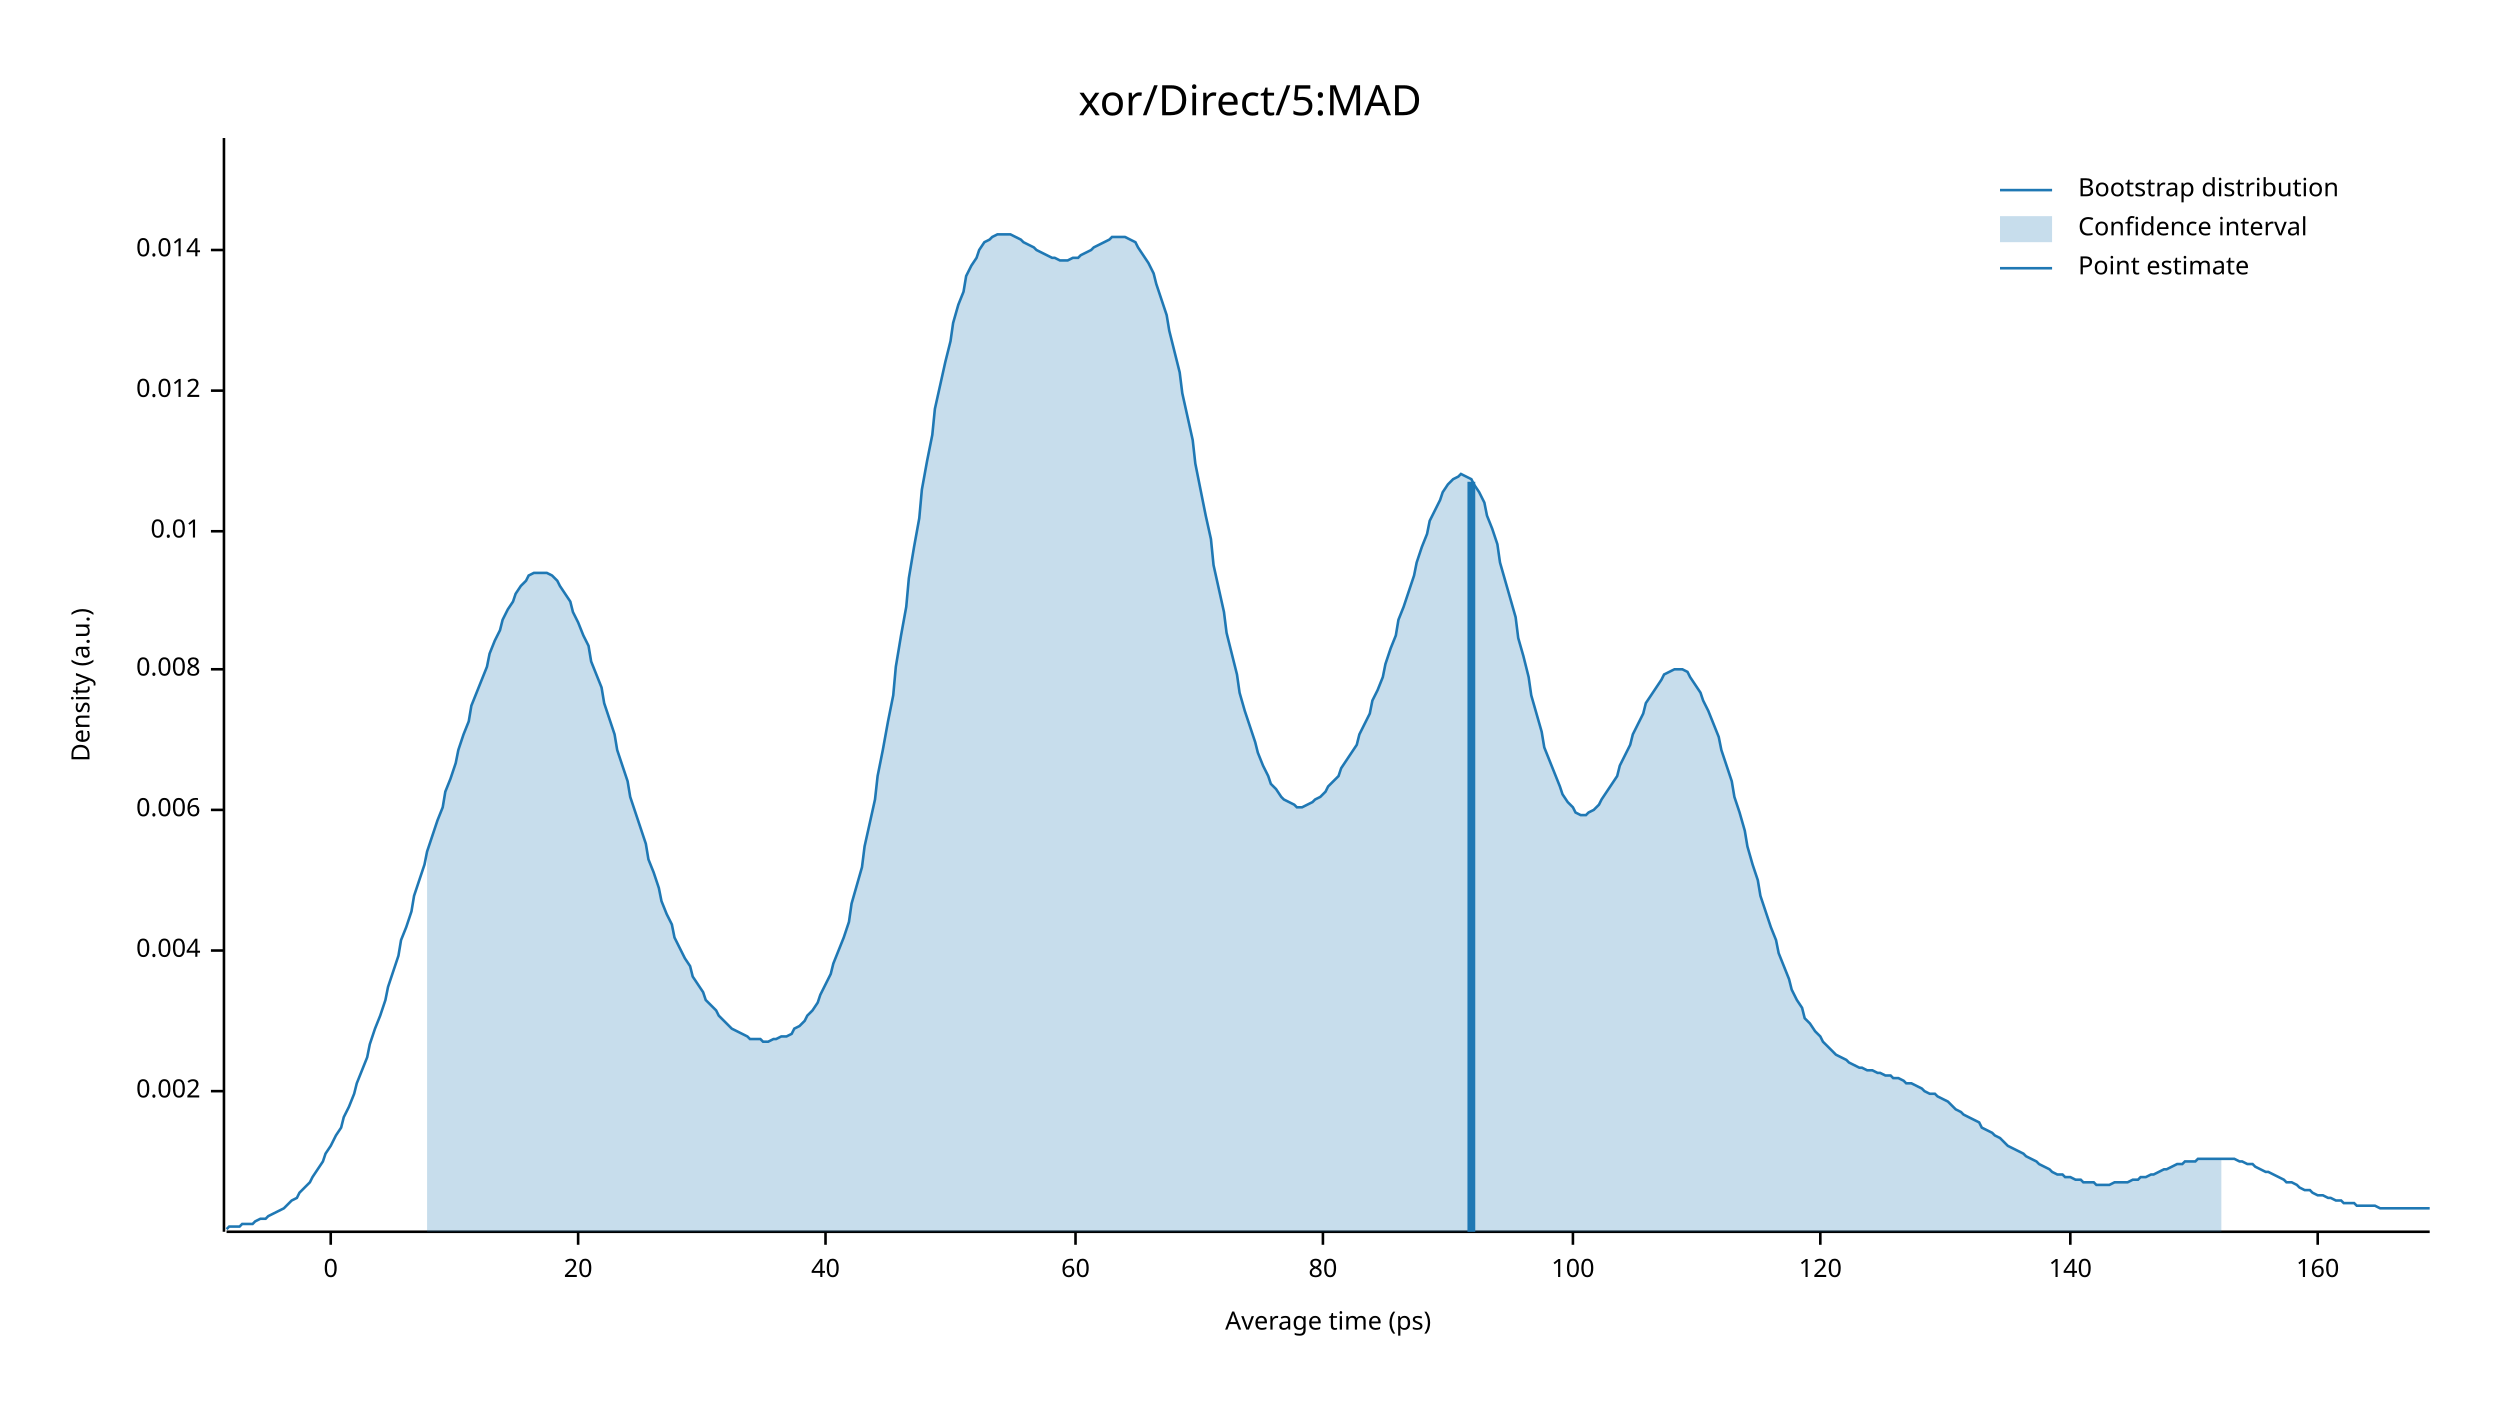
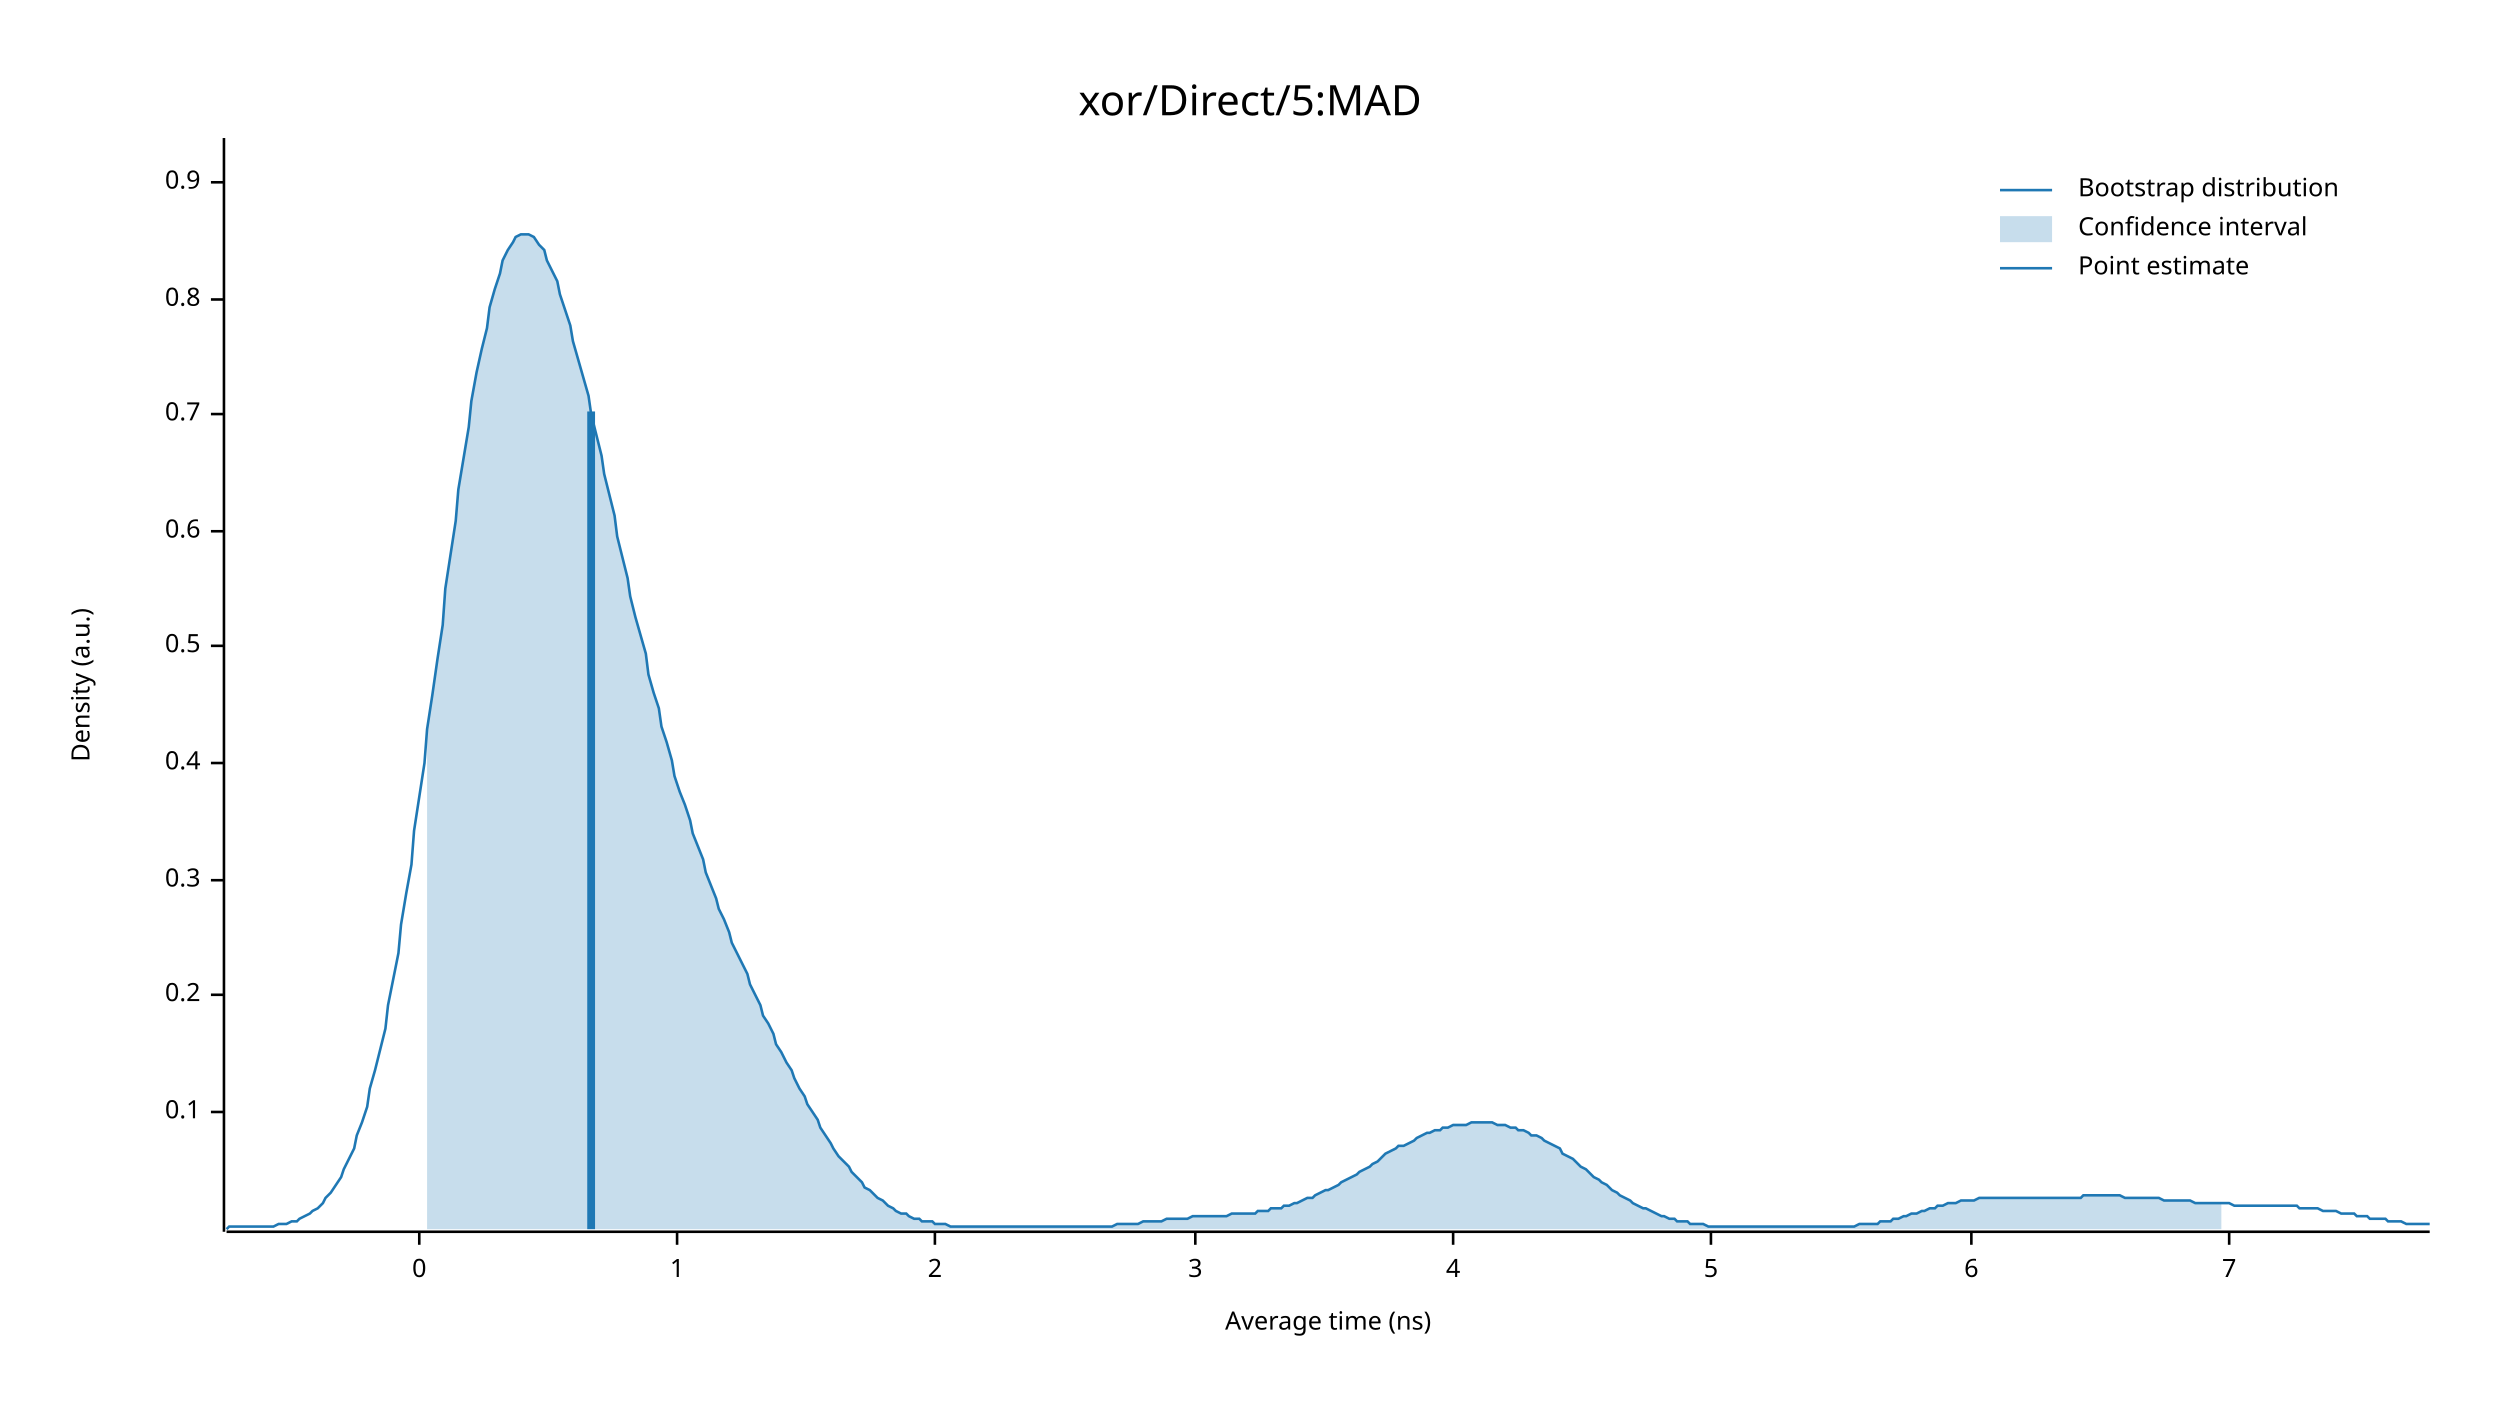
<svg xmlns="http://www.w3.org/2000/svg" width="960" height="540" viewBox="0 0 960 540">
  <text x="480" y="32" dy="0.76em" text-anchor="middle" font-family="sans-serif" font-size="16.129" opacity="1" fill="#000000">
xor/Direct/5:MAD
</text>
  <text x="27" y="263" dy="0.76em" text-anchor="middle" font-family="sans-serif" font-size="9.677" opacity="1" fill="#000000" transform="rotate(270, 27, 263)">
Density (a.u.)
</text>
  <text x="510" y="513" dy="-0.5ex" text-anchor="middle" font-family="sans-serif" font-size="9.677" opacity="1" fill="#000000">
- Average time (ps)
+ Average time (ns)
</text>
  <polyline fill="none" opacity="1" stroke="#000000" stroke-width="1" points="86,53 86,473 " />
-   <text x="77" y="419" dy="0.5ex" text-anchor="end" font-family="sans-serif" font-size="9.677" opacity="1" fill="#000000">
- 0.002
+   <text x="77" y="427" dy="0.5ex" text-anchor="end" font-family="sans-serif" font-size="9.677" opacity="1" fill="#000000">
+ 0.1
</text>
-   <polyline fill="none" opacity="1" stroke="#000000" stroke-width="1" points="81,419 86,419 " />
-   <text x="77" y="365" dy="0.5ex" text-anchor="end" font-family="sans-serif" font-size="9.677" opacity="1" fill="#000000">
- 0.004
+   <polyline fill="none" opacity="1" stroke="#000000" stroke-width="1" points="81,427 86,427 " />
+   <text x="77" y="382" dy="0.5ex" text-anchor="end" font-family="sans-serif" font-size="9.677" opacity="1" fill="#000000">
+ 0.2
</text>
-   <polyline fill="none" opacity="1" stroke="#000000" stroke-width="1" points="81,365 86,365 " />
-   <text x="77" y="311" dy="0.5ex" text-anchor="end" font-family="sans-serif" font-size="9.677" opacity="1" fill="#000000">
- 0.006
+   <polyline fill="none" opacity="1" stroke="#000000" stroke-width="1" points="81,382 86,382 " />
+   <text x="77" y="338" dy="0.5ex" text-anchor="end" font-family="sans-serif" font-size="9.677" opacity="1" fill="#000000">
+ 0.3
</text>
-   <polyline fill="none" opacity="1" stroke="#000000" stroke-width="1" points="81,311 86,311 " />
-   <text x="77" y="257" dy="0.5ex" text-anchor="end" font-family="sans-serif" font-size="9.677" opacity="1" fill="#000000">
- 0.008
+   <polyline fill="none" opacity="1" stroke="#000000" stroke-width="1" points="81,338 86,338 " />
+   <text x="77" y="293" dy="0.5ex" text-anchor="end" font-family="sans-serif" font-size="9.677" opacity="1" fill="#000000">
+ 0.4
</text>
-   <polyline fill="none" opacity="1" stroke="#000000" stroke-width="1" points="81,257 86,257 " />
+   <polyline fill="none" opacity="1" stroke="#000000" stroke-width="1" points="81,293 86,293 " />
+   <text x="77" y="248" dy="0.5ex" text-anchor="end" font-family="sans-serif" font-size="9.677" opacity="1" fill="#000000">
+ 0.5
+ </text>
+   <polyline fill="none" opacity="1" stroke="#000000" stroke-width="1" points="81,248 86,248 " />
  <text x="77" y="204" dy="0.5ex" text-anchor="end" font-family="sans-serif" font-size="9.677" opacity="1" fill="#000000">
- 0.01
+ 0.6
</text>
  <polyline fill="none" opacity="1" stroke="#000000" stroke-width="1" points="81,204 86,204 " />
-   <text x="77" y="150" dy="0.5ex" text-anchor="end" font-family="sans-serif" font-size="9.677" opacity="1" fill="#000000">
- 0.012
+   <text x="77" y="159" dy="0.5ex" text-anchor="end" font-family="sans-serif" font-size="9.677" opacity="1" fill="#000000">
+ 0.7
</text>
-   <polyline fill="none" opacity="1" stroke="#000000" stroke-width="1" points="81,150 86,150 " />
-   <text x="77" y="96" dy="0.5ex" text-anchor="end" font-family="sans-serif" font-size="9.677" opacity="1" fill="#000000">
- 0.014
+   <polyline fill="none" opacity="1" stroke="#000000" stroke-width="1" points="81,159 86,159 " />
+   <text x="77" y="115" dy="0.5ex" text-anchor="end" font-family="sans-serif" font-size="9.677" opacity="1" fill="#000000">
+ 0.8
</text>
-   <polyline fill="none" opacity="1" stroke="#000000" stroke-width="1" points="81,96 86,96 " />
+   <polyline fill="none" opacity="1" stroke="#000000" stroke-width="1" points="81,115 86,115 " />
+   <text x="77" y="70" dy="0.5ex" text-anchor="end" font-family="sans-serif" font-size="9.677" opacity="1" fill="#000000">
+ 0.9
+ </text>
+   <polyline fill="none" opacity="1" stroke="#000000" stroke-width="1" points="81,70 86,70 " />
  <polyline fill="none" opacity="1" stroke="#000000" stroke-width="1" points="87,473 933,473 " />
-   <text x="127" y="483" dy="0.76em" text-anchor="middle" font-family="sans-serif" font-size="9.677" opacity="1" fill="#000000">
+   <text x="161" y="483" dy="0.76em" text-anchor="middle" font-family="sans-serif" font-size="9.677" opacity="1" fill="#000000">
0
</text>
-   <polyline fill="none" opacity="1" stroke="#000000" stroke-width="1" points="127,473 127,478 " />
-   <text x="222" y="483" dy="0.76em" text-anchor="middle" font-family="sans-serif" font-size="9.677" opacity="1" fill="#000000">
- 20
+   <polyline fill="none" opacity="1" stroke="#000000" stroke-width="1" points="161,473 161,478 " />
+   <text x="260" y="483" dy="0.76em" text-anchor="middle" font-family="sans-serif" font-size="9.677" opacity="1" fill="#000000">
+ 1
</text>
-   <polyline fill="none" opacity="1" stroke="#000000" stroke-width="1" points="222,473 222,478 " />
-   <text x="317" y="483" dy="0.76em" text-anchor="middle" font-family="sans-serif" font-size="9.677" opacity="1" fill="#000000">
- 40
+   <polyline fill="none" opacity="1" stroke="#000000" stroke-width="1" points="260,473 260,478 " />
+   <text x="359" y="483" dy="0.76em" text-anchor="middle" font-family="sans-serif" font-size="9.677" opacity="1" fill="#000000">
+ 2
</text>
-   <polyline fill="none" opacity="1" stroke="#000000" stroke-width="1" points="317,473 317,478 " />
-   <text x="413" y="483" dy="0.76em" text-anchor="middle" font-family="sans-serif" font-size="9.677" opacity="1" fill="#000000">
- 60
+   <polyline fill="none" opacity="1" stroke="#000000" stroke-width="1" points="359,473 359,478 " />
+   <text x="459" y="483" dy="0.76em" text-anchor="middle" font-family="sans-serif" font-size="9.677" opacity="1" fill="#000000">
+ 3
</text>
-   <polyline fill="none" opacity="1" stroke="#000000" stroke-width="1" points="413,473 413,478 " />
-   <text x="508" y="483" dy="0.76em" text-anchor="middle" font-family="sans-serif" font-size="9.677" opacity="1" fill="#000000">
- 80
+   <polyline fill="none" opacity="1" stroke="#000000" stroke-width="1" points="459,473 459,478 " />
+   <text x="558" y="483" dy="0.76em" text-anchor="middle" font-family="sans-serif" font-size="9.677" opacity="1" fill="#000000">
+ 4
</text>
-   <polyline fill="none" opacity="1" stroke="#000000" stroke-width="1" points="508,473 508,478 " />
-   <text x="604" y="483" dy="0.76em" text-anchor="middle" font-family="sans-serif" font-size="9.677" opacity="1" fill="#000000">
- 100
+   <polyline fill="none" opacity="1" stroke="#000000" stroke-width="1" points="558,473 558,478 " />
+   <text x="657" y="483" dy="0.76em" text-anchor="middle" font-family="sans-serif" font-size="9.677" opacity="1" fill="#000000">
+ 5
</text>
-   <polyline fill="none" opacity="1" stroke="#000000" stroke-width="1" points="604,473 604,478 " />
-   <text x="699" y="483" dy="0.76em" text-anchor="middle" font-family="sans-serif" font-size="9.677" opacity="1" fill="#000000">
- 120
+   <polyline fill="none" opacity="1" stroke="#000000" stroke-width="1" points="657,473 657,478 " />
+   <text x="757" y="483" dy="0.76em" text-anchor="middle" font-family="sans-serif" font-size="9.677" opacity="1" fill="#000000">
+ 6
</text>
-   <polyline fill="none" opacity="1" stroke="#000000" stroke-width="1" points="699,473 699,478 " />
-   <text x="795" y="483" dy="0.76em" text-anchor="middle" font-family="sans-serif" font-size="9.677" opacity="1" fill="#000000">
- 140
+   <polyline fill="none" opacity="1" stroke="#000000" stroke-width="1" points="757,473 757,478 " />
+   <text x="856" y="483" dy="0.76em" text-anchor="middle" font-family="sans-serif" font-size="9.677" opacity="1" fill="#000000">
+ 7
</text>
-   <polyline fill="none" opacity="1" stroke="#000000" stroke-width="1" points="795,473 795,478 " />
-   <text x="890" y="483" dy="0.76em" text-anchor="middle" font-family="sans-serif" font-size="9.677" opacity="1" fill="#000000">
- 160
- </text>
-   <polyline fill="none" opacity="1" stroke="#000000" stroke-width="1" points="890,473 890,478 " />
-   <polyline fill="none" opacity="1" stroke="#1F78B4" stroke-width="1" points="87,472 88,471 90,471 92,471 93,470 95,470 97,470 98,469 100,468 102,468 103,467 105,466 107,465 109,464 110,463 112,461 114,460 115,458 117,456 119,454 120,452 122,449 124,446 125,443 127,440 129,436 131,433 132,429 134,425 136,420 137,416 139,411 141,406 142,401 144,395 146,390 148,384 149,379 151,373 153,367 154,361 156,356 158,350 159,344 161,338 163,332 164,327 166,321 168,315 170,310 171,304 173,299 175,293 176,288 178,282 180,277 181,271 183,266 185,261 187,256 188,251 190,246 192,242 193,238 195,234 197,231 198,228 200,225 202,223 203,221 205,220 207,220 209,220 210,220 212,221 214,223 215,225 217,228 219,231 220,235 222,239 224,244 226,248 227,254 229,259 231,264 232,270 234,276 236,282 237,288 239,294 241,300 242,306 244,312 246,318 248,324 249,330 251,335 253,341 254,346 256,351 258,355 259,360 261,364 263,368 265,371 266,375 268,378 270,381 271,384 273,386 275,388 276,390 278,392 280,394 281,395 283,396 285,397 287,398 288,399 290,399 292,399 293,400 295,400 297,399 298,399 300,398 302,398 304,397 305,395 307,394 309,392 310,390 312,388 314,385 315,382 317,378 319,374 320,370 322,365 324,360 326,354 327,347 329,340 331,333 332,325 334,316 336,307 337,298 339,288 341,277 343,267 344,256 346,244 348,233 349,222 351,210 353,199 354,188 356,177 358,167 359,157 361,148 363,139 365,131 366,124 368,117 370,112 371,106 373,102 375,99 376,96 378,93 380,92 381,91 383,90 385,90 387,90 388,90 390,91 392,92 393,93 395,94 397,95 398,96 400,97 402,98 404,99 405,99 407,100 409,100 410,100 412,99 414,99 415,98 417,97 419,96 420,95 422,94 424,93 426,92 427,91 429,91 431,91 432,91 434,92 436,93 437,95 439,98 441,101 443,105 444,109 446,115 448,121 449,127 451,135 453,143 454,151 456,160 458,169 459,178 461,188 463,198 465,207 466,217 468,226 470,235 471,243 473,251 475,259 476,266 478,273 480,279 482,285 483,289 485,294 487,298 488,301 490,303 492,306 493,307 495,308 497,309 498,310 500,310 502,309 504,308 505,307 507,306 509,304 510,302 512,300 514,298 515,295 517,292 519,289 521,286 522,282 524,278 526,274 527,269 529,265 531,260 532,255 534,249 536,244 537,238 539,233 541,227 543,221 544,216 546,210 548,205 549,200 551,196 553,192 554,189 556,186 558,184 560,183 561,182 563,183 565,184 566,186 568,189 570,193 571,198 573,203 575,209 576,216 578,223 580,230 582,237 583,245 585,252 587,260 588,267 590,274 592,281 593,287 595,292 597,297 599,302 600,305 602,308 604,310 605,312 607,313 609,313 610,312 612,311 614,309 615,307 617,304 619,301 621,298 622,294 624,290 626,286 627,282 629,278 631,274 632,270 634,267 636,264 638,261 639,259 641,258 643,257 644,257 646,257 648,258 649,260 651,263 653,266 654,269 656,273 658,278 660,283 661,288 663,294 665,300 666,306 668,312 670,319 671,325 673,332 675,338 676,344 678,350 680,356 682,361 683,366 685,371 687,376 688,380 690,384 692,387 693,391 695,393 697,396 699,398 700,400 702,402 704,404 705,405 707,406 709,407 710,408 712,409 714,410 715,410 717,411 719,411 721,412 722,412 724,413 726,413 727,414 729,414 731,415 732,416 734,416 736,417 738,418 739,419 741,420 743,420 744,421 746,422 748,423 749,424 751,426 753,427 754,428 756,429 758,430 760,431 761,433 763,434 765,435 766,436 768,437 770,439 771,440 773,441 775,442 777,443 778,444 780,445 782,446 783,447 785,448 787,449 788,450 790,451 792,451 793,452 795,452 797,453 799,453 800,454 802,454 804,454 805,455 807,455 809,455 810,455 812,454 814,454 816,454 817,454 819,453 821,453 822,452 824,452 826,451 827,451 829,450 831,449 832,449 834,448 836,447 838,447 839,446 841,446 843,446 844,445 846,445 848,445 849,445 851,445 853,445 855,445 856,445 858,445 860,446 861,446 863,447 865,447 866,448 868,449 870,450 871,450 873,451 875,452 877,453 878,454 880,454 882,455 883,456 885,457 887,457 888,458 890,459 892,459 894,460 895,460 897,461 899,461 900,462 902,462 904,462 905,463 907,463 909,463 910,463 912,463 914,464 916,464 917,464 919,464 921,464 922,464 924,464 926,464 927,464 929,464 931,464 933,464 " />
-   <polygon opacity="0.25" fill="#1F78B4" points="164,327 166,321 168,315 170,310 171,304 173,299 175,293 176,288 178,282 180,277 181,271 183,266 185,261 187,256 188,251 190,246 192,242 193,238 195,234 197,231 198,228 200,225 202,223 203,221 205,220 207,220 209,220 210,220 212,221 214,223 215,225 217,228 219,231 220,235 222,239 224,244 226,248 227,254 229,259 231,264 232,270 234,276 236,282 237,288 239,294 241,300 242,306 244,312 246,318 248,324 249,330 251,335 253,341 254,346 256,351 258,355 259,360 261,364 263,368 265,371 266,375 268,378 270,381 271,384 273,386 275,388 276,390 278,392 280,394 281,395 283,396 285,397 287,398 288,399 290,399 292,399 293,400 295,400 297,399 298,399 300,398 302,398 304,397 305,395 307,394 309,392 310,390 312,388 314,385 315,382 317,378 319,374 320,370 322,365 324,360 326,354 327,347 329,340 331,333 332,325 334,316 336,307 337,298 339,288 341,277 343,267 344,256 346,244 348,233 349,222 351,210 353,199 354,188 356,177 358,167 359,157 361,148 363,139 365,131 366,124 368,117 370,112 371,106 373,102 375,99 376,96 378,93 380,92 381,91 383,90 385,90 387,90 388,90 390,91 392,92 393,93 395,94 397,95 398,96 400,97 402,98 404,99 405,99 407,100 409,100 410,100 412,99 414,99 415,98 417,97 419,96 420,95 422,94 424,93 426,92 427,91 429,91 431,91 432,91 434,92 436,93 437,95 439,98 441,101 443,105 444,109 446,115 448,121 449,127 451,135 453,143 454,151 456,160 458,169 459,178 461,188 463,198 465,207 466,217 468,226 470,235 471,243 473,251 475,259 476,266 478,273 480,279 482,285 483,289 485,294 487,298 488,301 490,303 492,306 493,307 495,308 497,309 498,310 500,310 502,309 504,308 505,307 507,306 509,304 510,302 512,300 514,298 515,295 517,292 519,289 521,286 522,282 524,278 526,274 527,269 529,265 531,260 532,255 534,249 536,244 537,238 539,233 541,227 543,221 544,216 546,210 548,205 549,200 551,196 553,192 554,189 556,186 558,184 560,183 561,182 563,183 565,184 566,186 568,189 570,193 571,198 573,203 575,209 576,216 578,223 580,230 582,237 583,245 585,252 587,260 588,267 590,274 592,281 593,287 595,292 597,297 599,302 600,305 602,308 604,310 605,312 607,313 609,313 610,312 612,311 614,309 615,307 617,304 619,301 621,298 622,294 624,290 626,286 627,282 629,278 631,274 632,270 634,267 636,264 638,261 639,259 641,258 643,257 644,257 646,257 648,258 649,260 651,263 653,266 654,269 656,273 658,278 660,283 661,288 663,294 665,300 666,306 668,312 670,319 671,325 673,332 675,338 676,344 678,350 680,356 682,361 683,366 685,371 687,376 688,380 690,384 692,387 693,391 695,393 697,396 699,398 700,400 702,402 704,404 705,405 707,406 709,407 710,408 712,409 714,410 715,410 717,411 719,411 721,412 722,412 724,413 726,413 727,414 729,414 731,415 732,416 734,416 736,417 738,418 739,419 741,420 743,420 744,421 746,422 748,423 749,424 751,426 753,427 754,428 756,429 758,430 760,431 761,433 763,434 765,435 766,436 768,437 770,439 771,440 773,441 775,442 777,443 778,444 780,445 782,446 783,447 785,448 787,449 788,450 790,451 792,451 793,452 795,452 797,453 799,453 800,454 802,454 804,454 805,455 807,455 809,455 810,455 812,454 814,454 816,454 817,454 819,453 821,453 822,452 824,452 826,451 827,451 829,450 831,449 832,449 834,448 836,447 838,447 839,446 841,446 843,446 844,445 846,445 848,445 849,445 851,445 853,445 853,473 164,473 " />
-   <polyline fill="none" opacity="1" stroke="#1F78B4" stroke-width="3" points="565,473 565,185 " />
+   <polyline fill="none" opacity="1" stroke="#000000" stroke-width="1" points="856,473 856,478 " />
+   <polyline fill="none" opacity="1" stroke="#1F78B4" stroke-width="1" points="87,472 88,471 90,471 92,471 93,471 95,471 97,471 98,471 100,471 102,471 103,471 105,471 107,470 109,470 110,470 112,469 114,469 115,468 117,467 119,466 120,465 122,464 124,462 125,460 127,458 129,455 131,452 132,449 134,445 136,441 137,436 139,431 141,425 142,418 144,411 146,403 148,395 149,386 151,376 153,366 154,355 156,343 158,332 159,319 161,306 163,293 164,280 166,267 168,253 170,240 171,226 173,213 175,200 176,188 178,176 180,164 181,154 183,143 185,134 187,126 188,118 190,111 192,105 193,100 195,96 197,93 198,91 200,90 202,90 203,90 205,91 207,94 209,96 210,100 212,104 214,108 215,113 217,119 219,125 220,131 222,138 224,145 226,152 227,159 229,167 231,175 232,182 234,190 236,198 237,206 239,214 241,222 242,229 244,237 246,244 248,251 249,259 251,266 253,272 254,279 256,285 258,292 259,298 261,304 263,309 265,315 266,320 268,325 270,330 271,335 273,340 275,345 276,349 278,353 280,358 281,362 283,366 285,370 287,374 288,378 290,382 292,386 293,390 295,393 297,397 298,401 300,404 302,408 304,411 305,414 307,418 309,421 310,424 312,427 314,430 315,433 317,436 319,439 320,441 322,444 324,446 326,448 327,450 329,452 331,454 332,456 334,457 336,459 337,460 339,461 341,463 343,464 344,465 346,466 348,466 349,467 351,468 353,468 354,469 356,469 358,469 359,470 361,470 363,470 365,471 366,471 368,471 370,471 371,471 373,471 375,471 376,471 378,471 380,471 381,471 383,471 385,471 387,471 388,471 390,471 392,471 393,471 395,471 397,471 398,471 400,471 402,471 404,471 405,471 407,471 409,471 410,471 412,471 414,471 415,471 417,471 419,471 420,471 422,471 424,471 426,471 427,471 429,470 431,470 432,470 434,470 436,470 437,470 439,469 441,469 443,469 444,469 446,469 448,468 449,468 451,468 453,468 454,468 456,468 458,467 459,467 461,467 463,467 465,467 466,467 468,467 470,467 471,467 473,466 475,466 476,466 478,466 480,466 482,466 483,465 485,465 487,465 488,464 490,464 492,464 493,463 495,463 497,462 498,462 500,461 502,460 504,460 505,459 507,458 509,457 510,457 512,456 514,455 515,454 517,453 519,452 521,451 522,450 524,449 526,448 527,447 529,446 531,444 532,443 534,442 536,441 537,440 539,440 541,439 543,438 544,437 546,436 548,435 549,435 551,434 553,434 554,433 556,433 558,432 560,432 561,432 563,432 565,431 566,431 568,431 570,431 571,431 573,431 575,432 576,432 578,432 580,433 582,433 583,434 585,434 587,435 588,436 590,436 592,437 593,438 595,439 597,440 599,441 600,443 602,444 604,445 605,446 607,448 609,449 610,450 612,452 614,453 615,454 617,455 619,457 621,458 622,459 624,460 626,461 627,462 629,463 631,464 632,464 634,465 636,466 638,467 639,467 641,468 643,468 644,469 646,469 648,469 649,470 651,470 653,470 654,470 656,471 658,471 660,471 661,471 663,471 665,471 666,471 668,471 670,471 671,471 673,471 675,471 676,471 678,471 680,471 682,471 683,471 685,471 687,471 688,471 690,471 692,471 693,471 695,471 697,471 699,471 700,471 702,471 704,471 705,471 707,471 709,471 710,471 712,471 714,470 715,470 717,470 719,470 721,470 722,469 724,469 726,469 727,468 729,468 731,467 732,467 734,466 736,466 738,465 739,465 741,464 743,464 744,463 746,463 748,462 749,462 751,462 753,461 754,461 756,461 758,461 760,460 761,460 763,460 765,460 766,460 768,460 770,460 771,460 773,460 775,460 777,460 778,460 780,460 782,460 783,460 785,460 787,460 788,460 790,460 792,460 793,460 795,460 797,460 799,460 800,459 802,459 804,459 805,459 807,459 809,459 810,459 812,459 814,459 816,460 817,460 819,460 821,460 822,460 824,460 826,460 827,460 829,460 831,461 832,461 834,461 836,461 838,461 839,461 841,461 843,462 844,462 846,462 848,462 849,462 851,462 853,462 855,462 856,462 858,463 860,463 861,463 863,463 865,463 866,463 868,463 870,463 871,463 873,463 875,463 877,463 878,463 880,463 882,463 883,464 885,464 887,464 888,464 890,464 892,465 894,465 895,465 897,465 899,466 900,466 902,466 904,466 905,467 907,467 909,467 910,468 912,468 914,468 916,468 917,469 919,469 921,469 922,469 924,470 926,470 927,470 929,470 931,470 933,470 " />
+   <polygon opacity="0.25" fill="#1F78B4" points="164,280 166,267 168,253 170,240 171,226 173,213 175,200 176,188 178,176 180,164 181,154 183,143 185,134 187,126 188,118 190,111 192,105 193,100 195,96 197,93 198,91 200,90 202,90 203,90 205,91 207,94 209,96 210,100 212,104 214,108 215,113 217,119 219,125 220,131 222,138 224,145 226,152 227,159 229,167 231,175 232,182 234,190 236,198 237,206 239,214 241,222 242,229 244,237 246,244 248,251 249,259 251,266 253,272 254,279 256,285 258,292 259,298 261,304 263,309 265,315 266,320 268,325 270,330 271,335 273,340 275,345 276,349 278,353 280,358 281,362 283,366 285,370 287,374 288,378 290,382 292,386 293,390 295,393 297,397 298,401 300,404 302,408 304,411 305,414 307,418 309,421 310,424 312,427 314,430 315,433 317,436 319,439 320,441 322,444 324,446 326,448 327,450 329,452 331,454 332,456 334,457 336,459 337,460 339,461 341,463 343,464 344,465 346,466 348,466 349,467 351,468 353,468 354,469 356,469 358,469 359,470 361,470 363,470 365,471 366,471 368,471 370,471 371,471 373,471 375,471 376,471 378,471 380,471 381,471 383,471 385,471 387,471 388,471 390,471 392,471 393,471 395,471 397,471 398,471 400,471 402,471 404,471 405,471 407,471 409,471 410,471 412,471 414,471 415,471 417,471 419,471 420,471 422,471 424,471 426,471 427,471 429,470 431,470 432,470 434,470 436,470 437,470 439,469 441,469 443,469 444,469 446,469 448,468 449,468 451,468 453,468 454,468 456,468 458,467 459,467 461,467 463,467 465,467 466,467 468,467 470,467 471,467 473,466 475,466 476,466 478,466 480,466 482,466 483,465 485,465 487,465 488,464 490,464 492,464 493,463 495,463 497,462 498,462 500,461 502,460 504,460 505,459 507,458 509,457 510,457 512,456 514,455 515,454 517,453 519,452 521,451 522,450 524,449 526,448 527,447 529,446 531,444 532,443 534,442 536,441 537,440 539,440 541,439 543,438 544,437 546,436 548,435 549,435 551,434 553,434 554,433 556,433 558,432 560,432 561,432 563,432 565,431 566,431 568,431 570,431 571,431 573,431 575,432 576,432 578,432 580,433 582,433 583,434 585,434 587,435 588,436 590,436 592,437 593,438 595,439 597,440 599,441 600,443 602,444 604,445 605,446 607,448 609,449 610,450 612,452 614,453 615,454 617,455 619,457 621,458 622,459 624,460 626,461 627,462 629,463 631,464 632,464 634,465 636,466 638,467 639,467 641,468 643,468 644,469 646,469 648,469 649,470 651,470 653,470 654,470 656,471 658,471 660,471 661,471 663,471 665,471 666,471 668,471 670,471 671,471 673,471 675,471 676,471 678,471 680,471 682,471 683,471 685,471 687,471 688,471 690,471 692,471 693,471 695,471 697,471 699,471 700,471 702,471 704,471 705,471 707,471 709,471 710,471 712,471 714,470 715,470 717,470 719,470 721,470 722,469 724,469 726,469 727,468 729,468 731,467 732,467 734,466 736,466 738,465 739,465 741,464 743,464 744,463 746,463 748,462 749,462 751,462 753,461 754,461 756,461 758,461 760,460 761,460 763,460 765,460 766,460 768,460 770,460 771,460 773,460 775,460 777,460 778,460 780,460 782,460 783,460 785,460 787,460 788,460 790,460 792,460 793,460 795,460 797,460 799,460 800,459 802,459 804,459 805,459 807,459 809,459 810,459 812,459 814,459 816,460 817,460 819,460 821,460 822,460 824,460 826,460 827,460 829,460 831,461 832,461 834,461 836,461 838,461 839,461 841,461 843,462 844,462 846,462 848,462 849,462 851,462 853,462 853,472 164,472 " />
+   <polyline fill="none" opacity="1" stroke="#1F78B4" stroke-width="3" points="227,472 227,158 " />
  <text x="798" y="68" dy="0.76em" text-anchor="start" font-family="sans-serif" font-size="9.677" opacity="1" fill="#000000">
Bootstrap distribution
</text>
  <text x="798" y="83" dy="0.76em" text-anchor="start" font-family="sans-serif" font-size="9.677" opacity="1" fill="#000000">
Confidence interval
</text>
  <text x="798" y="98" dy="0.76em" text-anchor="start" font-family="sans-serif" font-size="9.677" opacity="1" fill="#000000">
Point estimate
</text>
  <polyline fill="none" opacity="1" stroke="#1F78B4" stroke-width="1" points="768,73 788,73 " />
  <rect x="768" y="83" width="20" height="10" opacity="0.25" fill="#1F78B4" stroke="none" />
  <polyline fill="none" opacity="1" stroke="#1F78B4" stroke-width="1" points="768,103 788,103 " />
</svg>
